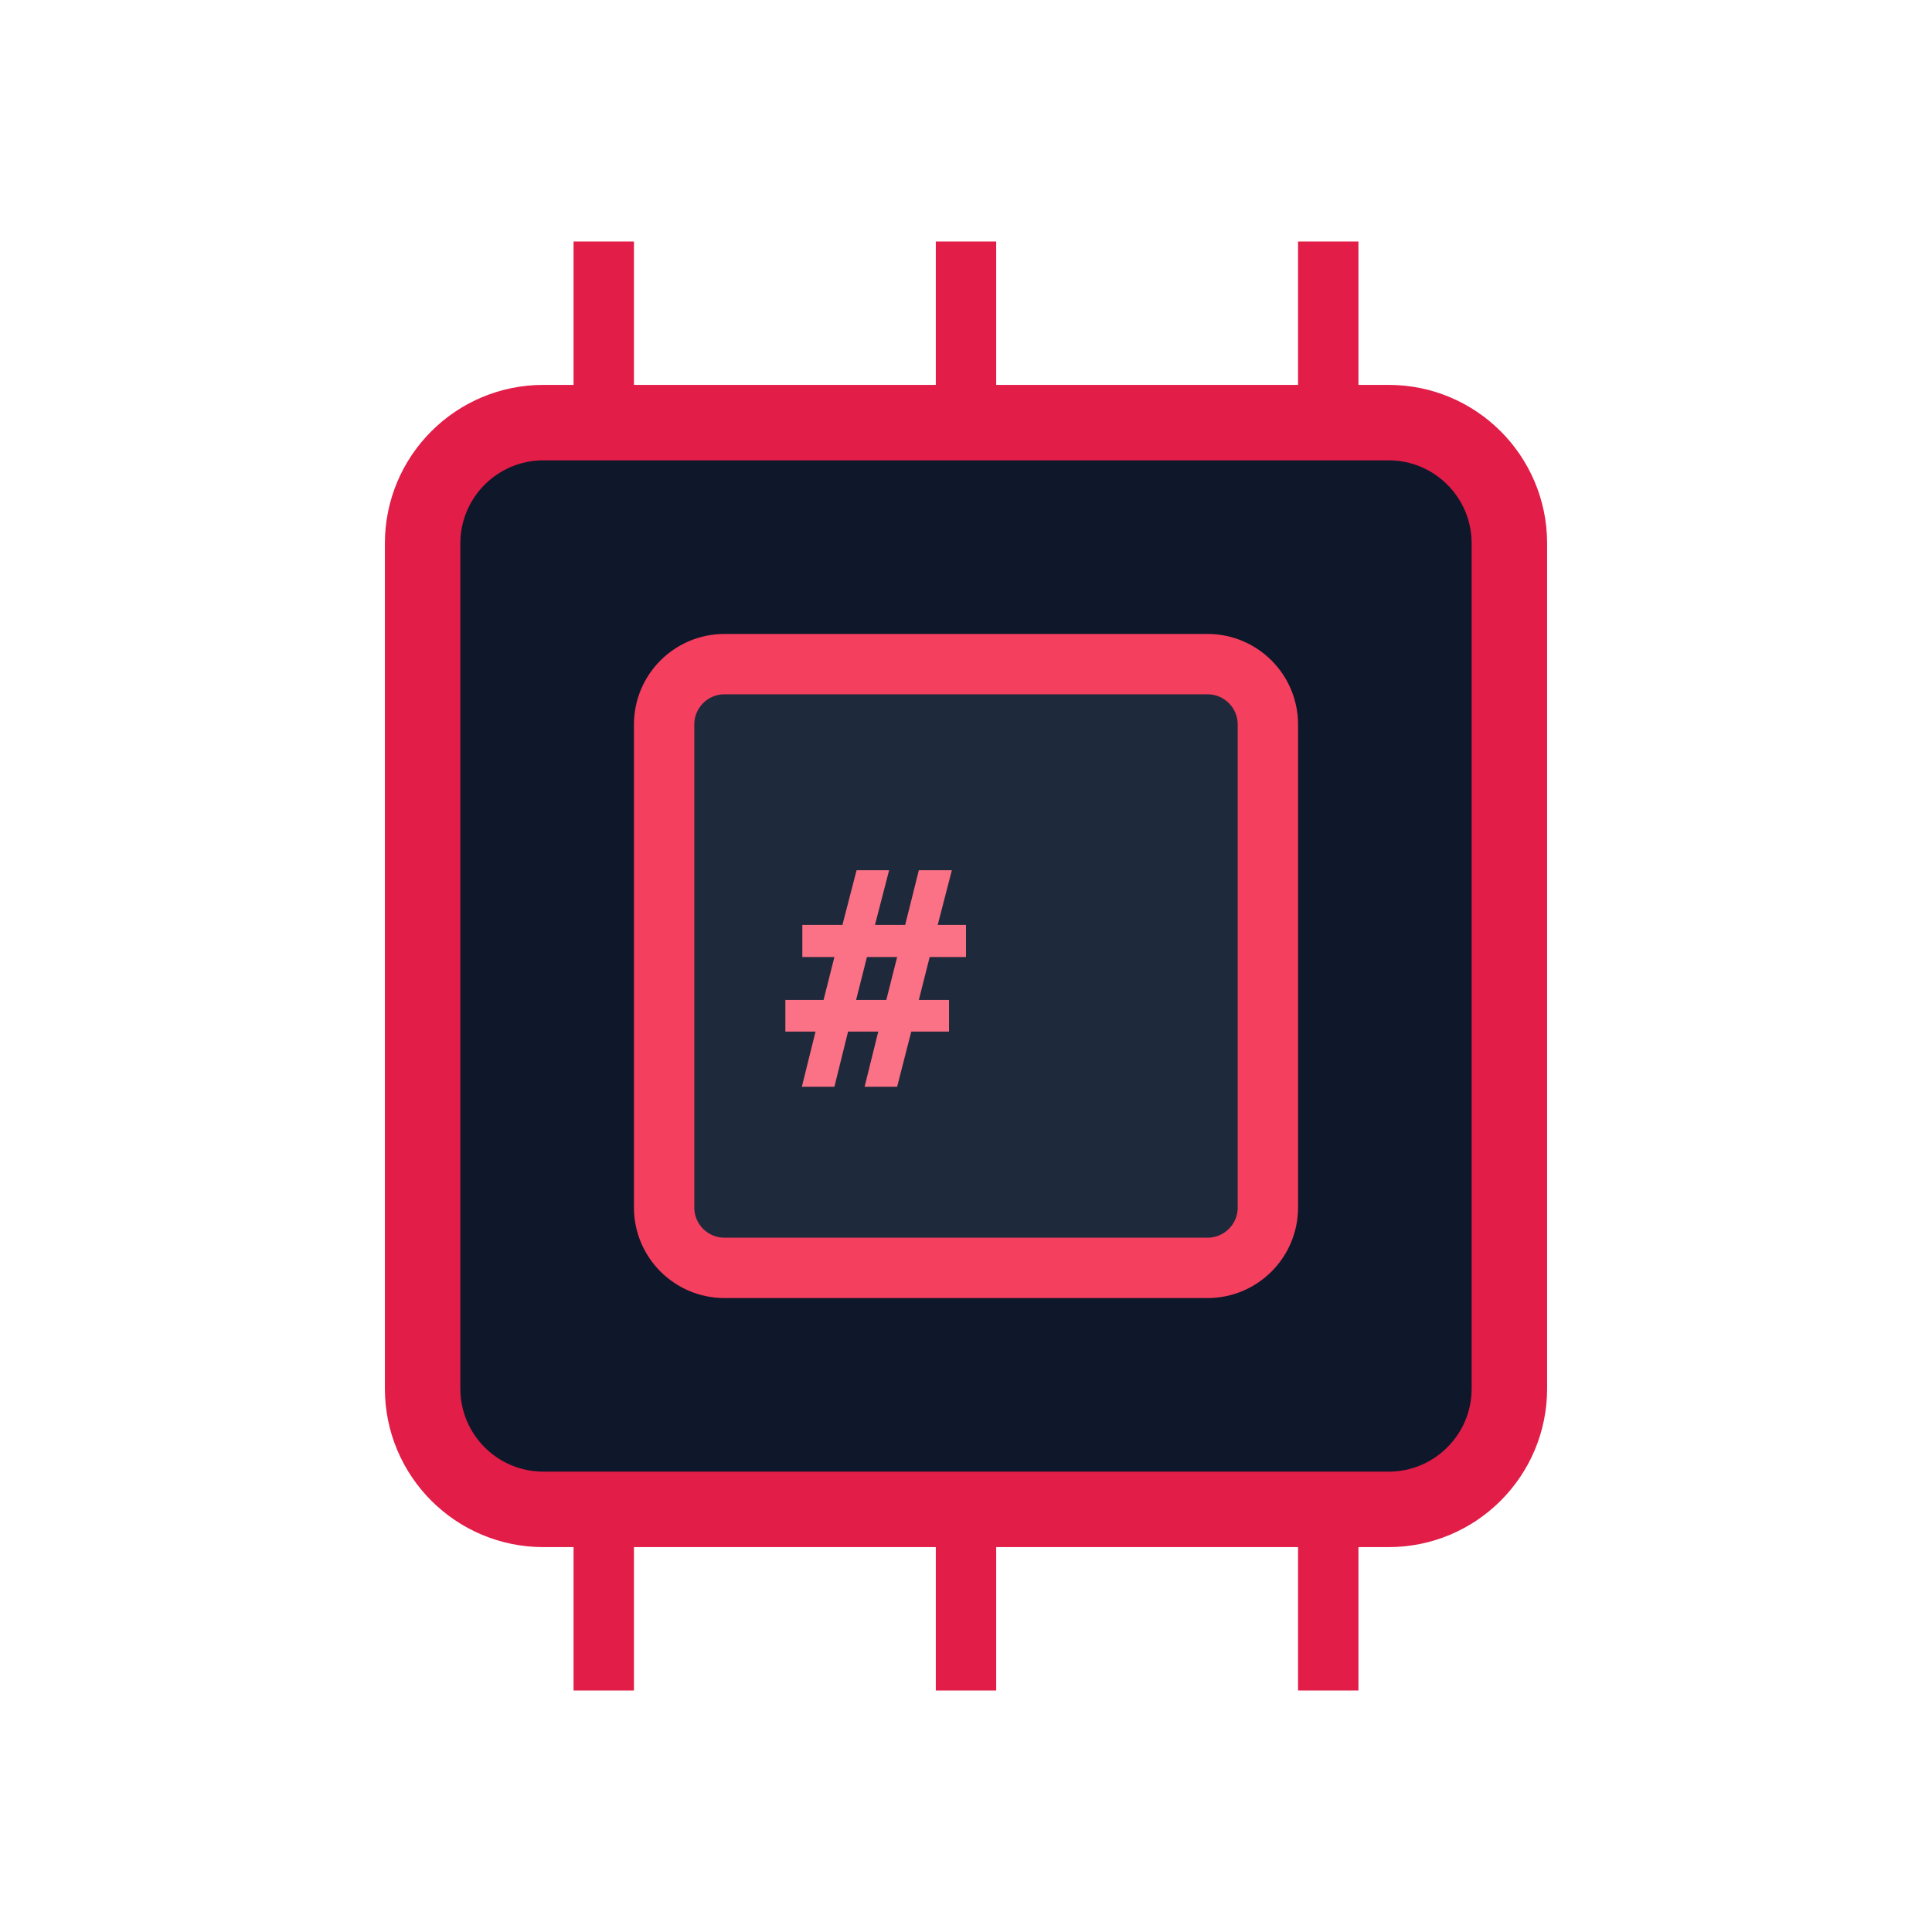
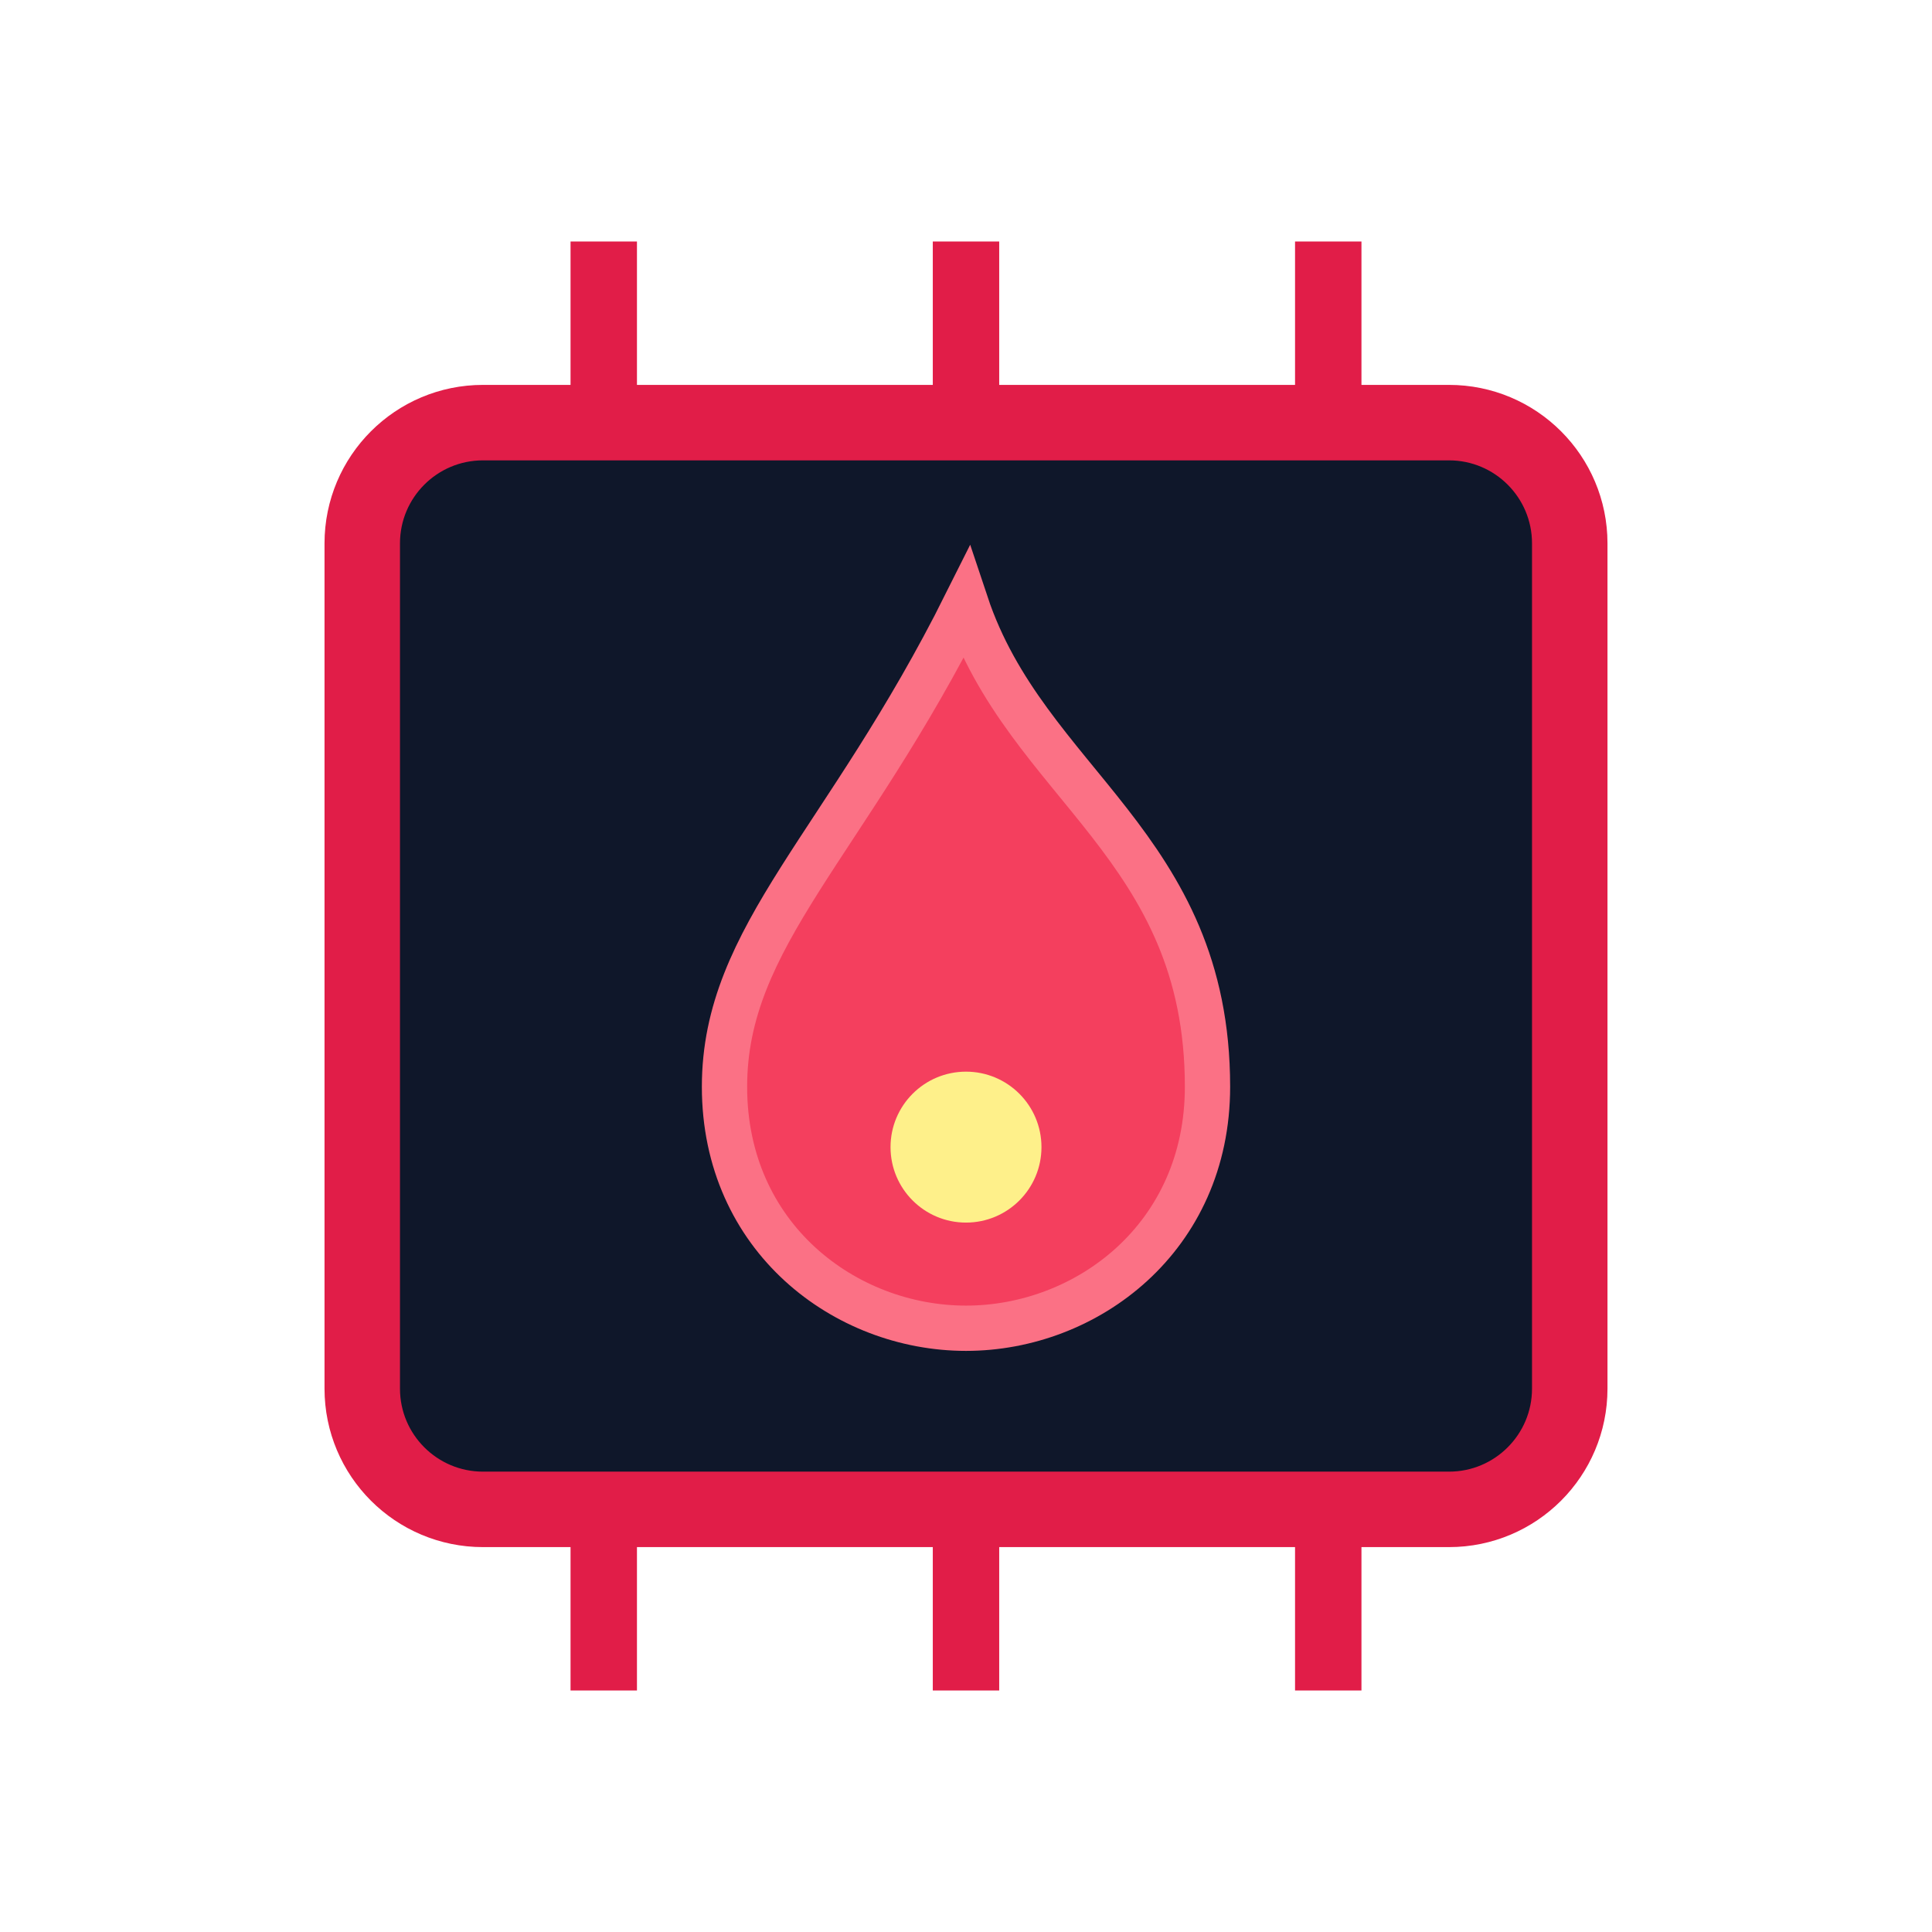
<svg xmlns="http://www.w3.org/2000/svg" viewBox="0 0 64 64" width="64" height="64">
-   <rect x="14" y="14" width="36" height="36" rx="4" fill="#0f172a" stroke="#e11d48" stroke-width="2.5" />
-   <rect x="22" y="22" width="20" height="20" rx="2" fill="#1e293b" stroke="#f43f5e" stroke-width="2" />
-   <line x1="20" y1="8" x2="20" y2="14" stroke="#e11d48" stroke-width="2" />
-   <line x1="32" y1="8" x2="32" y2="14" stroke="#e11d48" stroke-width="2" />
-   <line x1="44" y1="8" x2="44" y2="14" stroke="#e11d48" stroke-width="2" />
-   <line x1="20" y1="50" x2="20" y2="56" stroke="#e11d48" stroke-width="2" />
-   <line x1="32" y1="50" x2="32" y2="56" stroke="#e11d48" stroke-width="2" />
-   <line x1="44" y1="50" x2="44" y2="56" stroke="#e11d48" stroke-width="2" />
-   <text x="26" y="36" font-family="monospace" font-size="10" fill="#fb7185" font-weight="bold">#</text>
+   <rect x="12" y="14" width="40" height="36" rx="4" fill="#0f172a" stroke="#e11d48" stroke-width="2.5" />
+   <line x1="20" y1="8" x2="20" y2="14" stroke="#e11d48" stroke-width="2.2" />
+   <line x1="32" y1="8" x2="32" y2="14" stroke="#e11d48" stroke-width="2.2" />
+   <line x1="44" y1="8" x2="44" y2="14" stroke="#e11d48" stroke-width="2.2" />
+   <line x1="20" y1="50" x2="20" y2="56" stroke="#e11d48" stroke-width="2.2" />
+   <line x1="32" y1="50" x2="32" y2="56" stroke="#e11d48" stroke-width="2.2" />
+   <line x1="44" y1="50" x2="44" y2="56" stroke="#e11d48" stroke-width="2.2" />
+   <path d="M32 20 C34 26 40 28 40 36 C40 41 36 44 32 44 C28 44 24 41 24 36 C24 31 28 28 32 20 Z" fill="#f43f5e" stroke="#fb7185" stroke-width="1.5" />
+   <circle cx="32" cy="38" r="2.5" fill="#fef08a" />
</svg>
